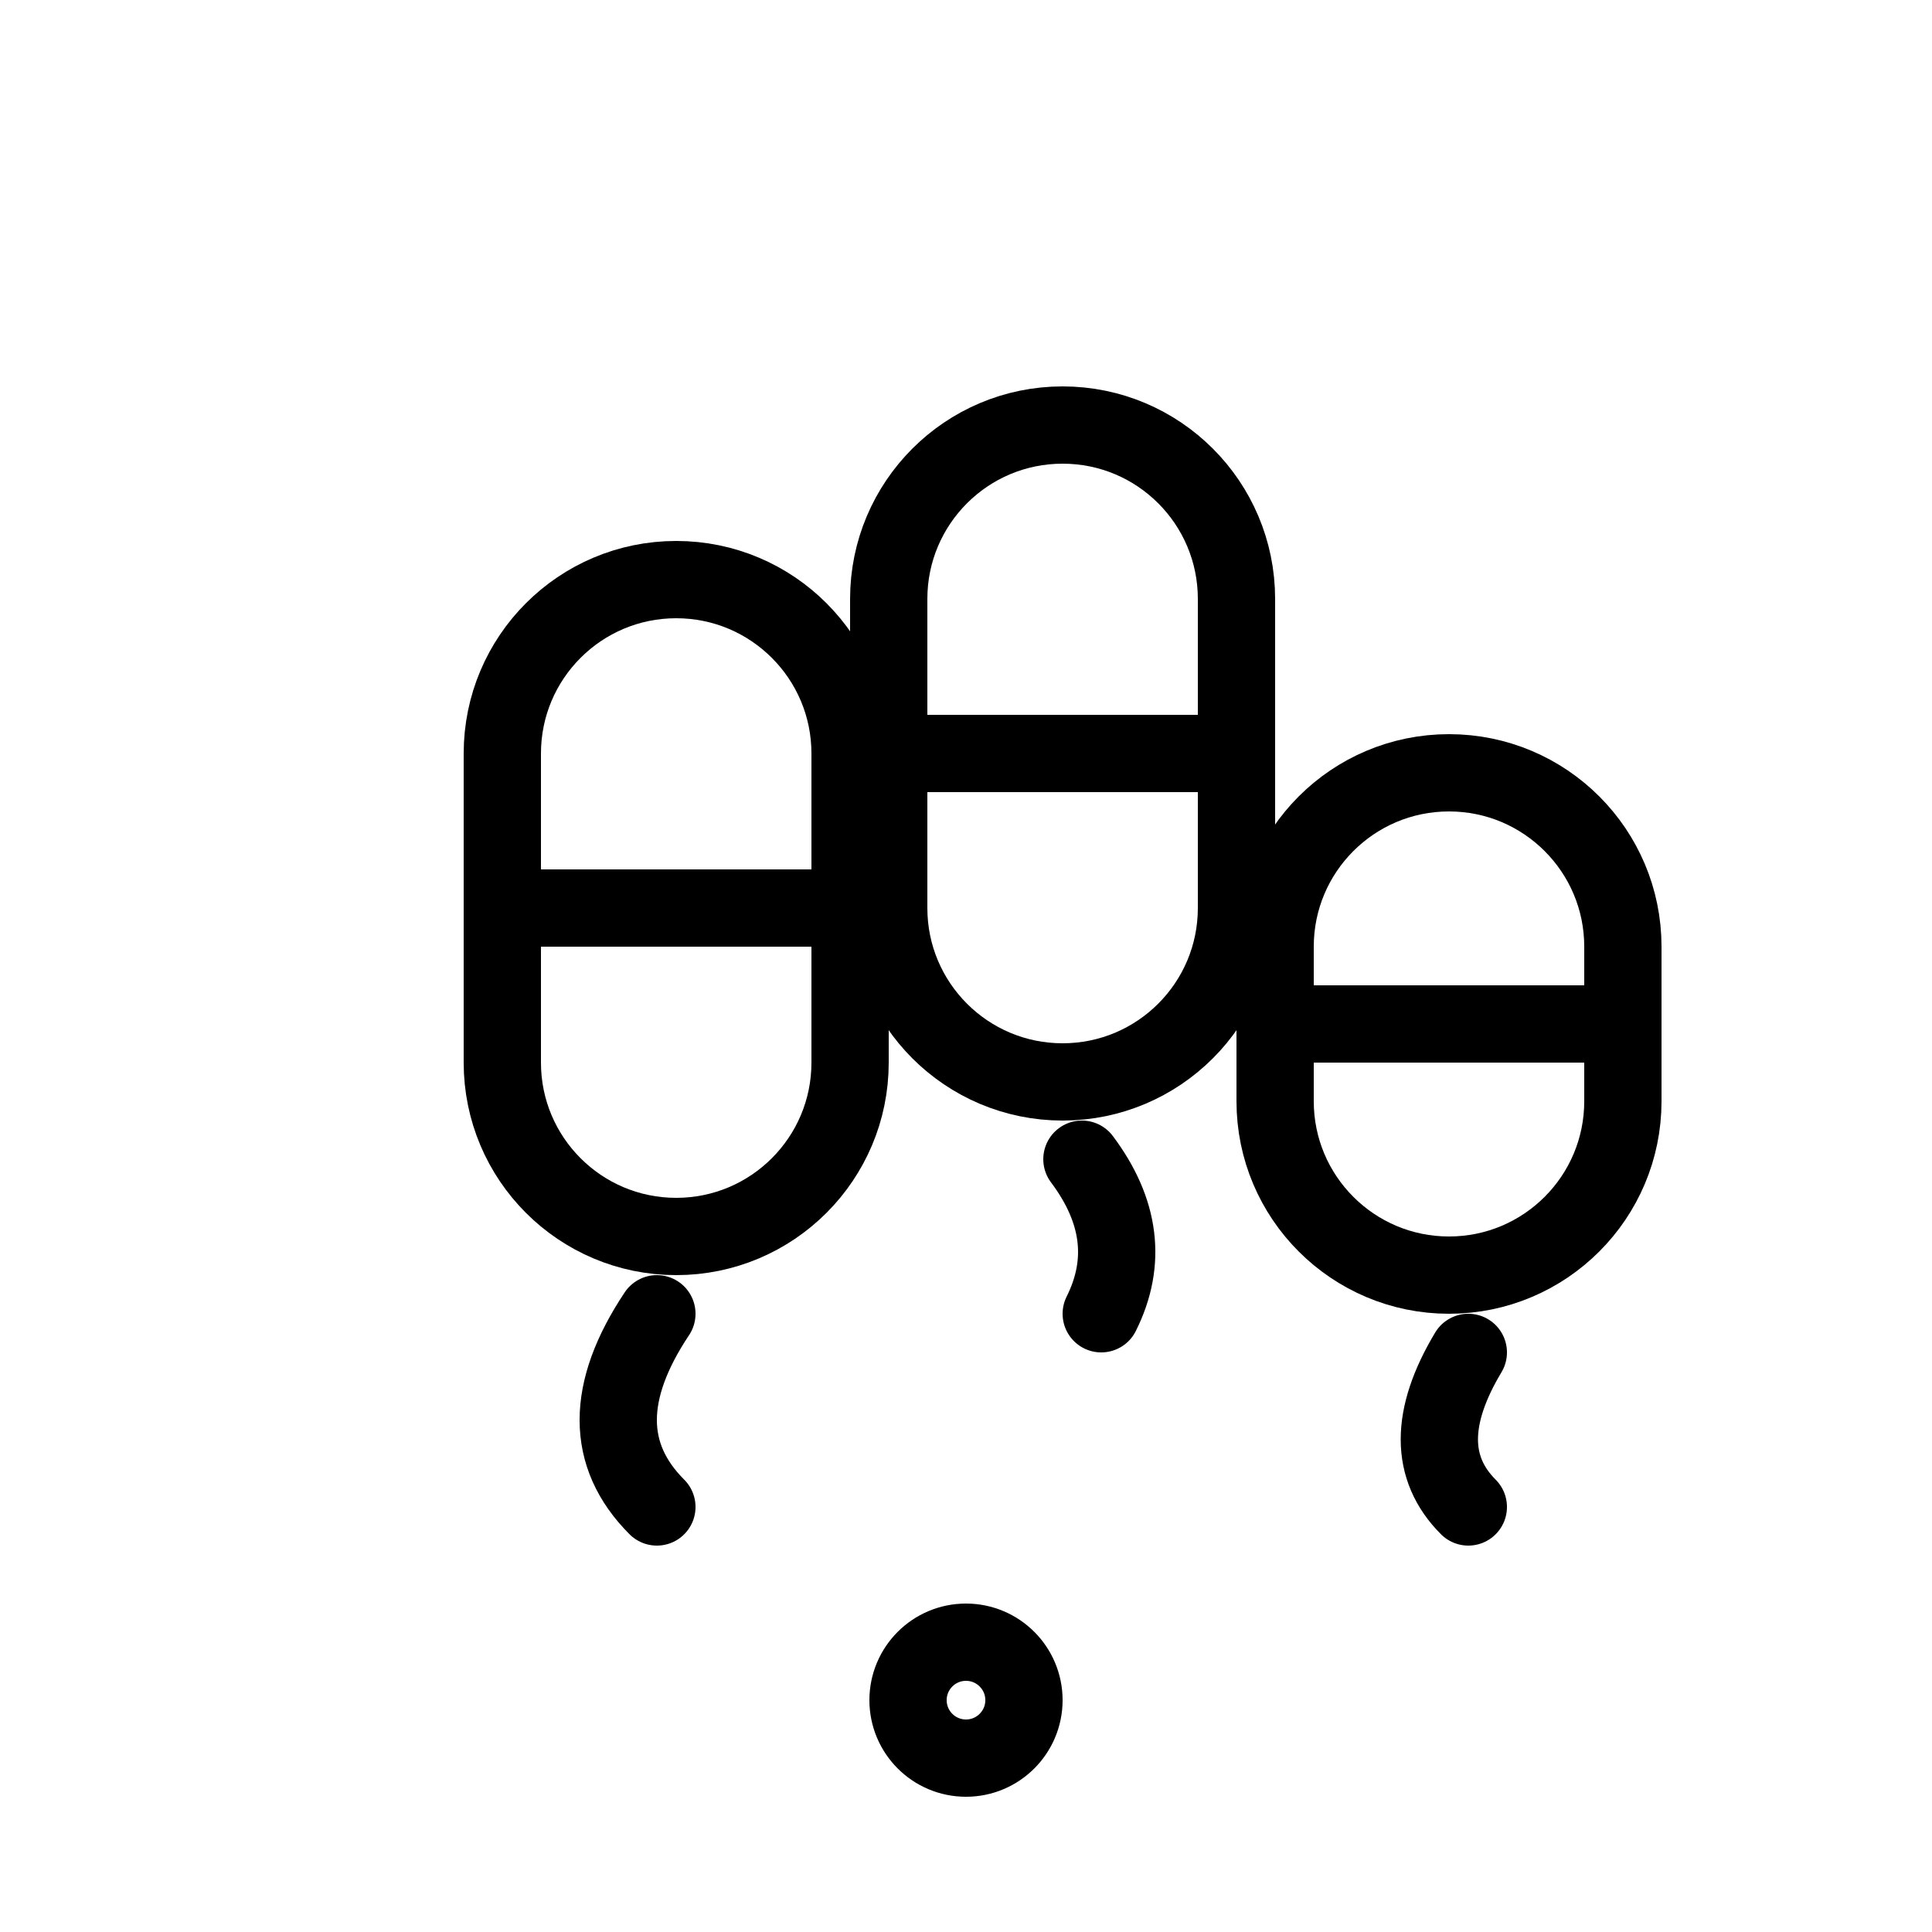
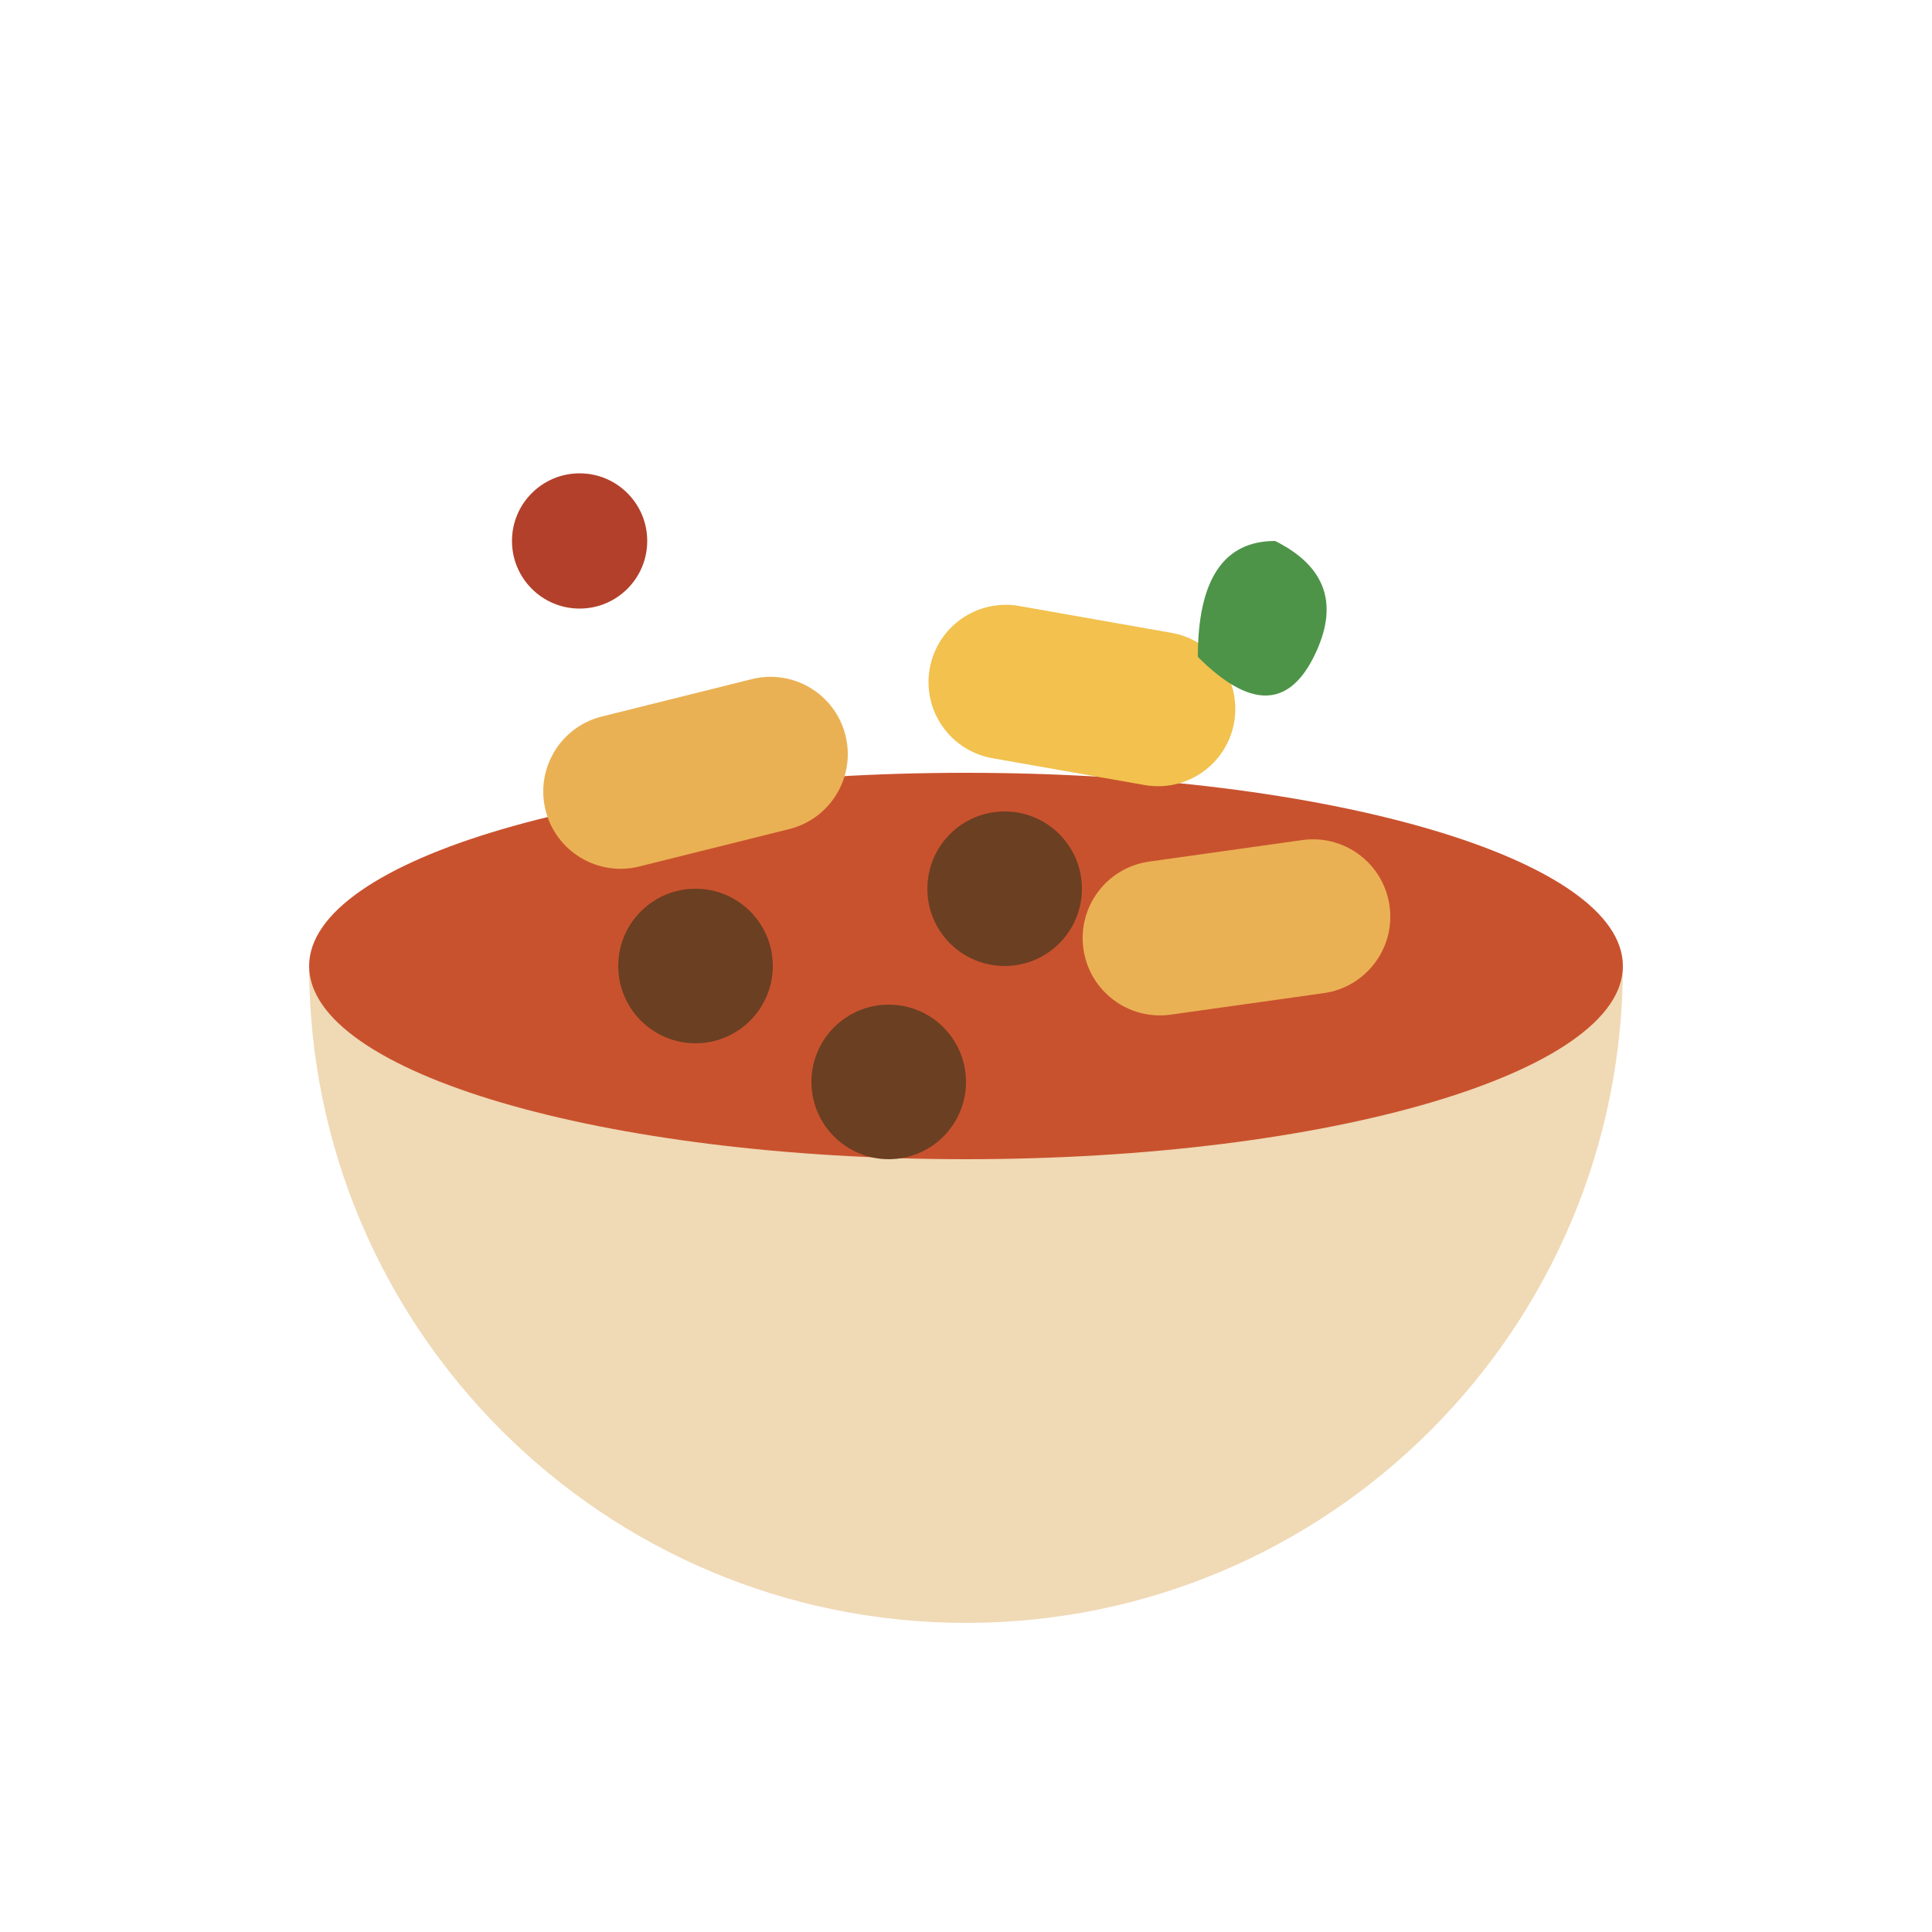
- <svg xmlns="http://www.w3.org/2000/svg" viewBox="0 0 100 100" fill="none" stroke="currentColor" stroke-width="4" stroke-linecap="round" stroke-linejoin="round" aria-hidden="true">
-   <rect x="26" y="30" width="18" height="34" rx="9" />
-   <rect x="46" y="22" width="18" height="34" rx="9" />
-   <rect x="66" y="40" width="18" height="26" rx="9" />
-   <path d="M26 47l18 0M46 39l18 0M66 53l18 0" />
-   <path d="M34 68q-4 6 0 10M56 60q3 4 1 8M76 70q-3 5 0 8" />
-   <circle cx="50" cy="88" r="3" />
+ <svg xmlns="http://www.w3.org/2000/svg" viewBox="0 0 100 100" aria-hidden="true">
+   <path d="M16 50a34 34 0 0 0 68 0z" fill="#f0d9b5" />
+   <ellipse cx="50" cy="50" rx="34" ry="10" fill="#c9522e" />
+   <rect x="28" y="36" width="16" height="8" rx="4" fill="#eab154" transform="rotate(-14 36 40)" />
+   <rect x="48" y="32" width="16" height="8" rx="4" fill="#f2c14e" transform="rotate(10 56 36)" />
+   <rect x="56" y="44" width="16" height="8" rx="4" fill="#eab154" transform="rotate(-8 64 48)" />
+   <circle cx="36" cy="50" r="4" fill="#6b3f22" />
+   <circle cx="52" cy="46" r="4" fill="#6b3f22" />
+   <circle cx="46" cy="56" r="4" fill="#6b3f22" />
+   <path d="M66 28q4 2 2 6t-6 0q0-6 4-6z" fill="#4d9448" />
+   <circle cx="30" cy="28" r="3.5" fill="#b3402a" />
</svg>
